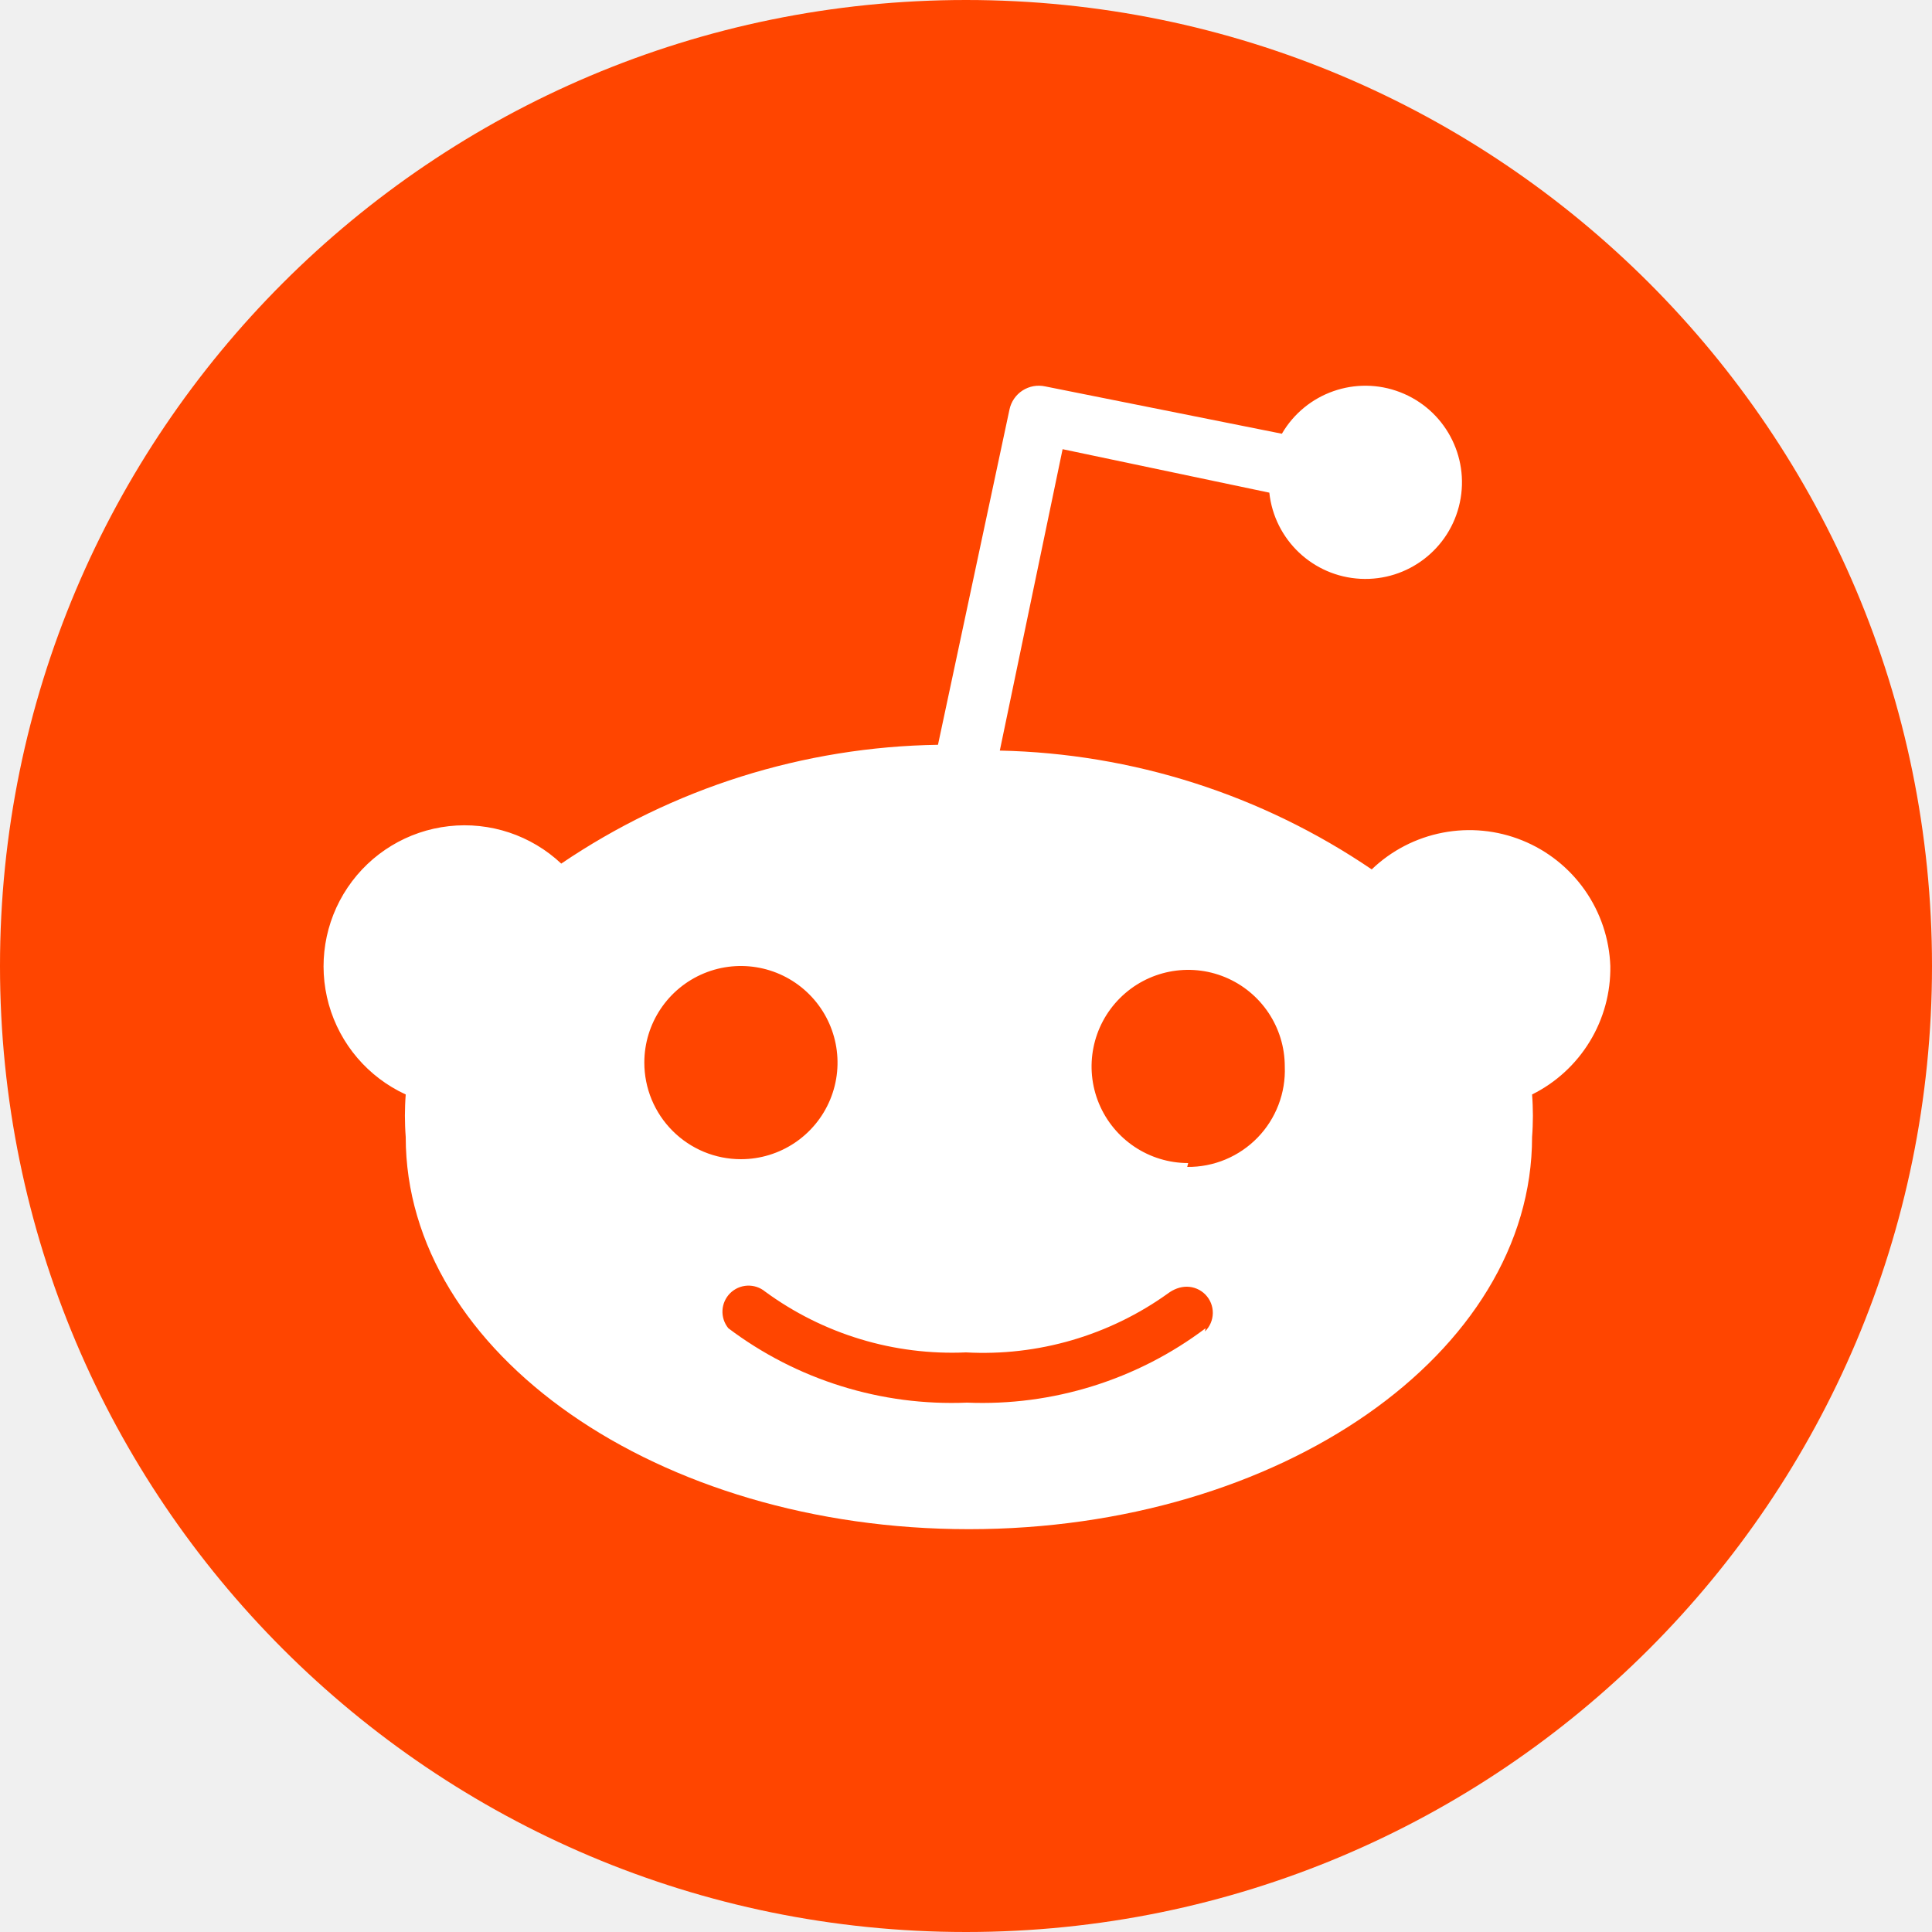
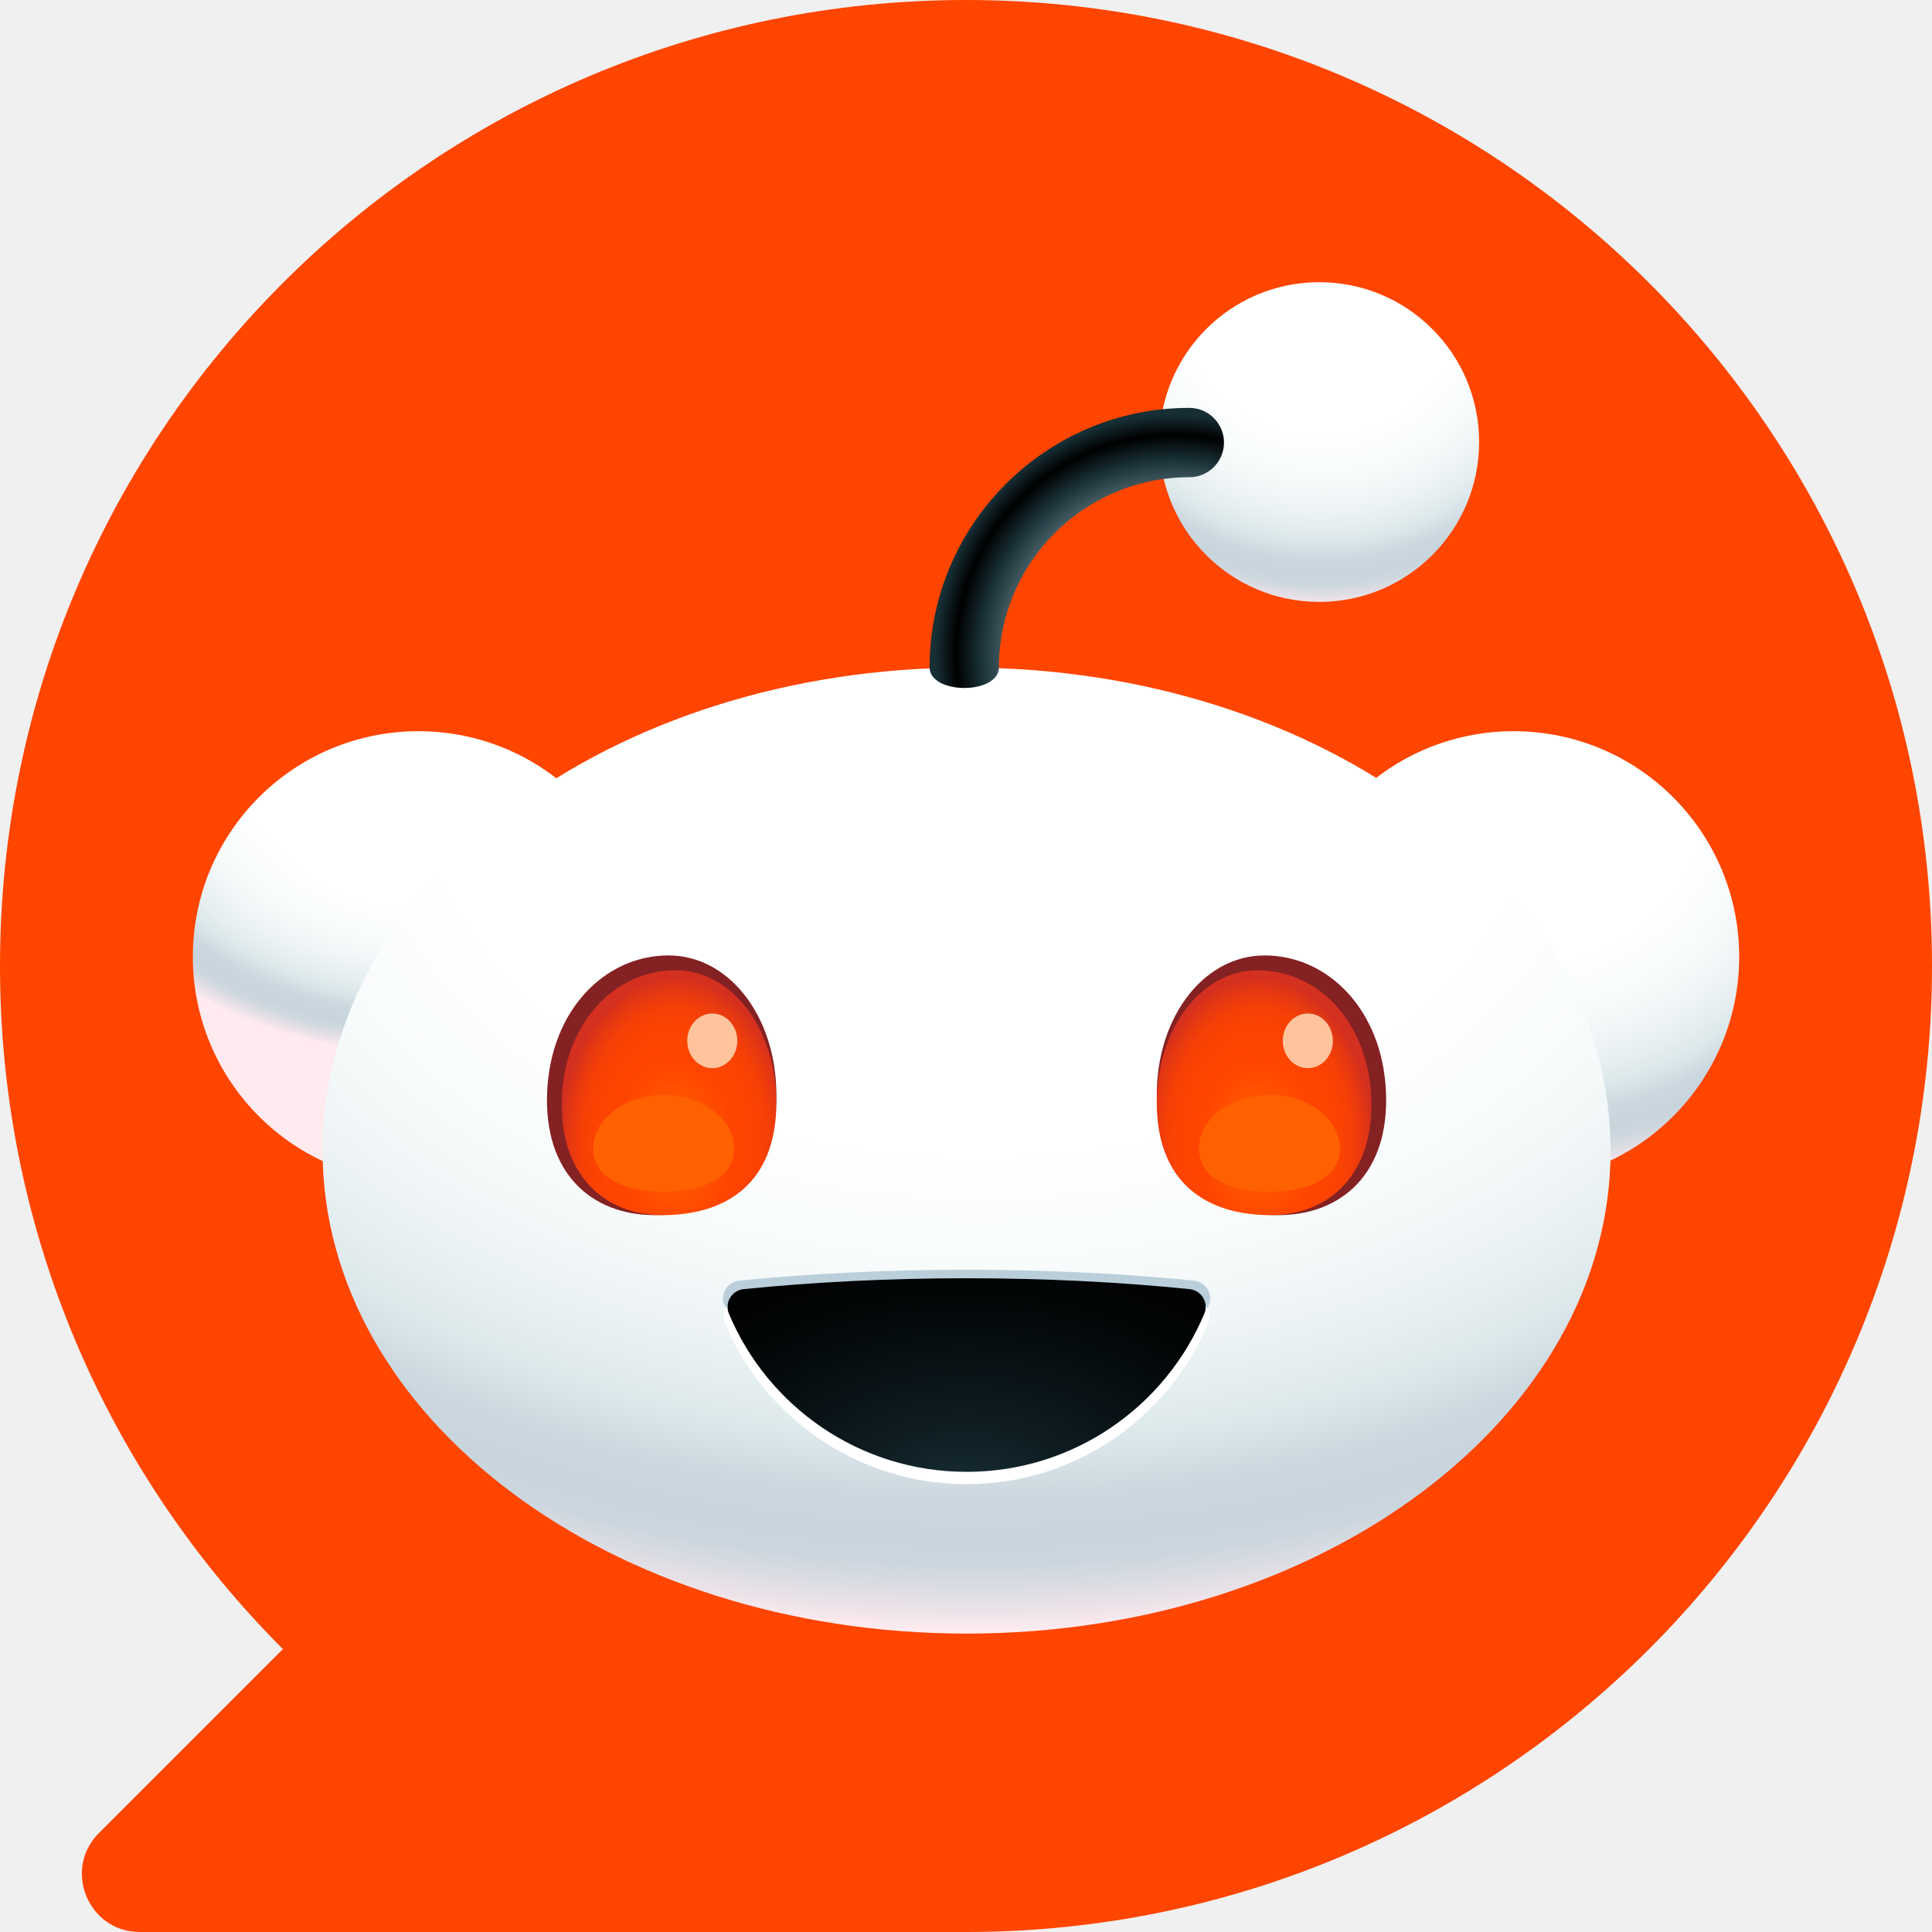
- <svg xmlns="http://www.w3.org/2000/svg" viewBox="0 0 800 800">
-   <circle cx="400" cy="400" fill="#ff4500" r="400" />
-   <path d="M666.8 400c.08 5.48-.6 10.95-2.04 16.24s-3.62 10.36-6.48 15.04c-2.85 4.68-6.35 8.94-10.39 12.65s-8.58 6.83-13.49 9.27c.11 1.46.2 2.93.25 4.4a107.268 107.268 0 0 1 0 8.8c-.05 1.47-.14 2.94-.25 4.4 0 89.6-104.4 162.4-233.2 162.4S168 560.4 168 470.8c-.11-1.46-.2-2.93-.25-4.4a107.268 107.268 0 0 1 0-8.8c.05-1.47.14-2.94.25-4.4a58.438 58.438 0 0 1-31.85-37.28 58.41 58.41 0 0 1 7.8-48.42 58.354 58.354 0 0 1 41.93-25.4 58.4 58.4 0 0 1 46.52 15.5 286.795 286.795 0 0 1 35.89-20.71c12.45-6.02 25.32-11.14 38.51-15.3s26.67-7.35 40.32-9.56 27.45-3.42 41.28-3.63L418 169.6c.33-1.61.98-3.13 1.91-4.49.92-1.35 2.11-2.51 3.48-3.4 1.38-.89 2.92-1.5 4.54-1.8 1.61-.29 3.27-.26 4.87.09l98 19.6c9.89-16.99 30.65-24.27 48.98-17.19s28.81 26.43 24.71 45.65c-4.09 19.22-21.55 32.62-41.17 31.61-19.63-1.01-35.62-16.13-37.72-35.67L440 186l-26 124.8c13.66.29 27.29 1.57 40.77 3.82a284.358 284.358 0 0 1 77.8 24.86A284.412 284.412 0 0 1 568 360a58.345 58.345 0 0 1 29.4-15.21 58.361 58.361 0 0 1 32.95 3.21 58.384 58.384 0 0 1 25.91 20.61A58.384 58.384 0 0 1 666.8 400zm-396.96 55.31c2.02 4.85 4.96 9.26 8.68 12.97 3.71 3.72 8.12 6.66 12.97 8.68A40.049 40.049 0 0 0 306.8 480c16.18 0 30.76-9.75 36.96-24.69 6.19-14.95 2.76-32.15-8.68-43.59s-28.64-14.87-43.59-8.68c-14.94 6.2-24.69 20.78-24.69 36.96 0 5.25 1.03 10.45 3.04 15.31zm229.1 96.02c2.05-2 3.22-4.73 3.26-7.59.04-2.87-1.07-5.63-3.07-7.68s-4.73-3.22-7.59-3.26c-2.87-.04-5.63 1.07-7.94 2.8a131.06 131.06 0 0 1-19.04 11.35 131.53 131.53 0 0 1-20.68 7.99c-7.1 2.07-14.37 3.54-21.72 4.39-7.36.85-14.77 1.07-22.16.67-7.38.33-14.78.03-22.11-.89a129.01 129.01 0 0 1-21.64-4.6c-7.08-2.14-13.95-4.88-20.56-8.18s-12.93-7.16-18.89-11.53c-2.07-1.7-4.7-2.57-7.38-2.44s-5.21 1.26-7.11 3.15c-1.89 1.9-3.02 4.43-3.15 7.11s.74 5.31 2.44 7.38c7.03 5.3 14.5 9.98 22.33 14s16 7.35 24.4 9.97 17.01 4.51 25.74 5.66c8.73 1.14 17.54 1.53 26.33 1.17 8.79.36 17.6-.03 26.33-1.17A153.961 153.961 0 0 0 476.87 564c7.83-4.02 15.3-8.7 22.33-14zm-7.34-68.13c5.42.06 10.8-.99 15.81-3.07 5.01-2.09 9.54-5.17 13.32-9.06s6.72-8.51 8.66-13.58A39.882 39.882 0 0 0 532 441.6c0-16.18-9.75-30.76-24.69-36.96-14.95-6.19-32.15-2.76-43.59 8.68s-14.87 28.64-8.68 43.59c6.2 14.94 20.78 24.69 36.96 24.69z" fill="#fff" />
+ <svg xmlns="http://www.w3.org/2000/svg" viewBox="0 0 216 216">
+   <defs>
+     <radialGradient id="reddit-white-left" cx="64.38" fx="64.38" fy="142.47" r="127.45" gradientTransform="translate(0 19.13) scale(1 .87)" gradientUnits="userSpaceOnUse">
+       <stop offset="0" stop-color="#FEFFFF" />
+       <stop offset=".4" stop-color="#FEFFFF" />
+       <stop offset=".51" stop-color="#F9FCFC" />
+       <stop offset=".62" stop-color="#EDF3F5" />
+       <stop offset=".7" stop-color="#DEE9EC" />
+       <stop offset=".72" stop-color="#D8E4E8" />
+       <stop offset=".76" stop-color="#CCD8DF" />
+       <stop offset=".8" stop-color="#C8D5DD" />
+       <stop offset=".83" stop-color="#CCD6DE" />
+       <stop offset=".85" stop-color="#D8DBE2" />
+       <stop offset=".88" stop-color="#EDE3E9" />
+       <stop offset=".9" stop-color="#FFEBEF" />
+     </radialGradient>
+     <radialGradient id="reddit-white-right" cx="370.49" cy="151.59" fx="370.49" fy="142.47" r="127.45" gradientTransform="translate(0 19.13) scale(1 .87)" gradientUnits="userSpaceOnUse">
+       <stop offset="0" stop-color="#FEFFFF" />
+       <stop offset=".4" stop-color="#FEFFFF" />
+       <stop offset=".51" stop-color="#F9FCFC" />
+       <stop offset=".62" stop-color="#EDF3F5" />
+       <stop offset=".7" stop-color="#DEE9EC" />
+       <stop offset=".72" stop-color="#D8E4E8" />
+       <stop offset=".76" stop-color="#CCD8DF" />
+       <stop offset=".8" stop-color="#C8D5DD" />
+       <stop offset=".83" stop-color="#CCD6DE" />
+       <stop offset=".85" stop-color="#D8DBE2" />
+       <stop offset=".88" stop-color="#EDE3E9" />
+       <stop offset=".9" stop-color="#FFEBEF" />
+     </radialGradient>
+     <radialGradient id="reddit-face" cx="220.14" cy="135.08" fx="220.14" fy="135.08" r="384.44" gradientTransform="translate(0 40.35) scale(1 .7)" gradientUnits="userSpaceOnUse">
+       <stop offset="0" stop-color="#FEFFFF" />
+       <stop offset=".4" stop-color="#FEFFFF" />
+       <stop offset=".51" stop-color="#F9FCFC" />
+       <stop offset=".62" stop-color="#EDF3F5" />
+       <stop offset=".7" stop-color="#DEE9EC" />
+       <stop offset=".72" stop-color="#D8E4E8" />
+       <stop offset=".76" stop-color="#CCD8DF" />
+       <stop offset=".8" stop-color="#C8D5DD" />
+       <stop offset=".83" stop-color="#CCD6DE" />
+       <stop offset=".85" stop-color="#D8DBE2" />
+       <stop offset=".88" stop-color="#EDE3E9" />
+       <stop offset=".9" stop-color="#FFEBEF" />
+     </radialGradient>
+     <radialGradient id="reddit-eye-left" cx="134.7" cy="240.48" fx="134.7" fy="240.48" r="32.12" gradientTransform="translate(0 -110.04) scale(1 1.46)" gradientUnits="userSpaceOnUse">
+       <stop offset="0" stop-color="#FF6600" />
+       <stop offset=".5" stop-color="#FF4500" />
+       <stop offset=".7" stop-color="#FC4301" />
+       <stop offset=".82" stop-color="#F43F07" />
+       <stop offset=".92" stop-color="#E53812" />
+       <stop offset="1" stop-color="#D4301F" />
+     </radialGradient>
+     <radialGradient id="reddit-eye-right" cx="6191.5" cy="240.48" fx="6191.5" fy="240.48" r="32.12" gradientTransform="translate(6489.32 -110.04) rotate(-180) scale(1 -1.46)" gradientUnits="userSpaceOnUse">
+       <stop offset="0" stop-color="#FF6600" />
+       <stop offset=".5" stop-color="#FF4500" />
+       <stop offset=".7" stop-color="#FC4301" />
+       <stop offset=".82" stop-color="#F43F07" />
+       <stop offset=".92" stop-color="#E53812" />
+       <stop offset="1" stop-color="#D4301F" />
+     </radialGradient>
+     <radialGradient id="reddit-mouth" cx="215.93" cy="338.52" fx="215.93" fy="338.52" r="113.26" gradientTransform="translate(0 116.39) scale(1 .66)" gradientUnits="userSpaceOnUse">
+       <stop offset="0" stop-color="#172E35" />
+       <stop offset=".29" stop-color="#0E1C21" />
+       <stop offset=".73" stop-color="#030708" />
+       <stop offset="1" stop-color="#000000" />
+     </radialGradient>
+     <radialGradient id="reddit-antenna-dot" cx="315.81" cy="3.47" fx="315.81" fy="3.47" r="99.42" gradientTransform="translate(0 .06) scale(1 .98)" gradientUnits="userSpaceOnUse">
+       <stop offset="0" stop-color="#FEFFFF" />
+       <stop offset=".4" stop-color="#FEFFFF" />
+       <stop offset=".51" stop-color="#F9FCFC" />
+       <stop offset=".62" stop-color="#EDF3F5" />
+       <stop offset=".7" stop-color="#DEE9EC" />
+       <stop offset=".72" stop-color="#D8E4E8" />
+       <stop offset=".76" stop-color="#CCD8DF" />
+       <stop offset=".8" stop-color="#C8D5DD" />
+       <stop offset=".83" stop-color="#CCD6DE" />
+       <stop offset=".85" stop-color="#D8DBE2" />
+       <stop offset=".88" stop-color="#EDE3E9" />
+       <stop offset=".9" stop-color="#FFEBEF" />
+     </radialGradient>
+     <radialGradient id="reddit-antenna" cx="274.38" cy="103.82" fx="274.38" fy="103.82" r="81.49" gradientUnits="userSpaceOnUse">
+       <stop offset=".48" stop-color="#7A9299" />
+       <stop offset=".67" stop-color="#172E35" />
+       <stop offset=".75" stop-color="#000000" />
+       <stop offset=".82" stop-color="#172E35" />
+     </radialGradient>
+   </defs>
+   <path d="m108,0h0C48.35,0,0,48.35,0,108h0c0,29.82,12.09,56.82,31.63,76.37l-20.57,20.57c-4.08,4.08-1.19,11.06,4.58,11.06h92.36s0,0,0,0c59.65,0,108-48.35,108-108h0C216,48.35,167.65,0,108,0Z" fill="#FF4500" />
+   <g transform="translate(21.56 31.55) scale(.4)">
+     <circle fill="url(#reddit-white-right)" cx="369.16" cy="188.55" r="63.05" />
+     <circle fill="url(#reddit-white-left)" cx="63.05" cy="188.55" r="63.05" />
+     <ellipse fill="url(#reddit-face)" cx="216.26" cy="242.72" rx="180" ry="135" />
+     <path fill="#842123" d="m163.04,229.59c-1.05,22.87-16.23,31.17-33.91,31.17s-31.15-11.71-30.09-34.58c1.05-22.87,16.23-38.01,33.91-38.01s31.15,18.54,30.09,41.42Z" />
+     <path fill="#842123" d="m333.48,226.18c1.05,22.87-12.42,34.58-30.09,34.58s-32.85-8.3-33.91-31.17c-1.05-22.87,12.42-41.42,30.09-41.42s32.85,15.13,33.91,38.01Z" />
+     <path fill="url(#reddit-eye-left)" d="m163.05,231.59c-.99,21.41-15.19,29.17-31.73,29.17s-29.15-11.63-28.16-33.03c.99-21.41,15.19-35.41,31.73-35.41s29.15,17.86,28.16,39.27Z" />
+     <path fill="url(#reddit-eye-right)" d="m269.47,231.59c.99,21.41,15.19,29.17,31.73,29.17,16.54,0,29.15-11.63,28.16-33.03-.99-21.41-15.19-35.41-31.73-35.41s-29.15,17.86-28.16,39.27Z" />
+     <ellipse fill="#FFC49C" cx="145.19" cy="212.04" rx="7" ry="7.64" />
+     <ellipse fill="#FFC49C" cx="311.64" cy="212.04" rx="7" ry="7.64" />
+     <path fill="#BBCFDA" d="m216.26,276.02c-22.32,0-43.71,1.08-63.49,3.04-3.38.34-5.52,3.78-4.21,6.86,11.08,25.97,37.22,44.21,67.7,44.21s56.62-18.24,67.7-44.21c1.31-3.08-.83-6.52-4.21-6.86-19.78-1.97-41.17-3.04-63.49-3.04Z" />
+     <path fill="#FFFFFF" d="m216.26,280.98c-22.25,0-43.57,1.09-63.29,3.09-3.37.34-5.51,3.84-4.2,6.97,11.05,26.38,37.1,44.91,67.49,44.91s56.44-18.53,67.49-44.91c1.31-3.12-.83-6.62-4.2-6.97-19.72-2-41.04-3.09-63.29-3.09Z" />
+     <path fill="url(#reddit-mouth)" d="m216.26,278.4c-21.9,0-42.89,1.08-62.3,3.04-3.32.34-5.42,3.78-4.13,6.86,10.87,25.97,36.52,44.21,66.44,44.21s55.56-18.24,66.44-44.21c1.29-3.08-.81-6.52-4.13-6.86-19.41-1.97-40.4-3.04-62.31-3.04Z" />
+     <circle fill="url(#reddit-antenna-dot)" cx="314.84" cy="44.68" r="44.68" />
+     <path fill="url(#reddit-antenna)" d="m215.62,113.41c-5.35,0-9.69-2.24-9.69-5.69,0-40.03,32.56-72.59,72.59-72.59,5.35,0,9.69,4.34,9.69,9.69s-4.34,9.69-9.69,9.69c-29.34,0-53.22,23.87-53.22,53.22,0,3.45-4.34,5.69-9.69,5.69Z" />
+     <path fill="#FF6101" d="m151.29,242.18c0,8.28-8.81,12-19.69,12s-19.69-3.72-19.69-12,8.81-15,19.69-15,19.69,6.72,19.69,15Z" />
+     <path fill="#FF6101" d="m320.6,242.18c0,8.28-8.81,12-19.69,12s-19.69-3.72-19.69-12,8.81-15,19.69-15,19.69,6.72,19.69,15Z" />
+   </g>
</svg>
